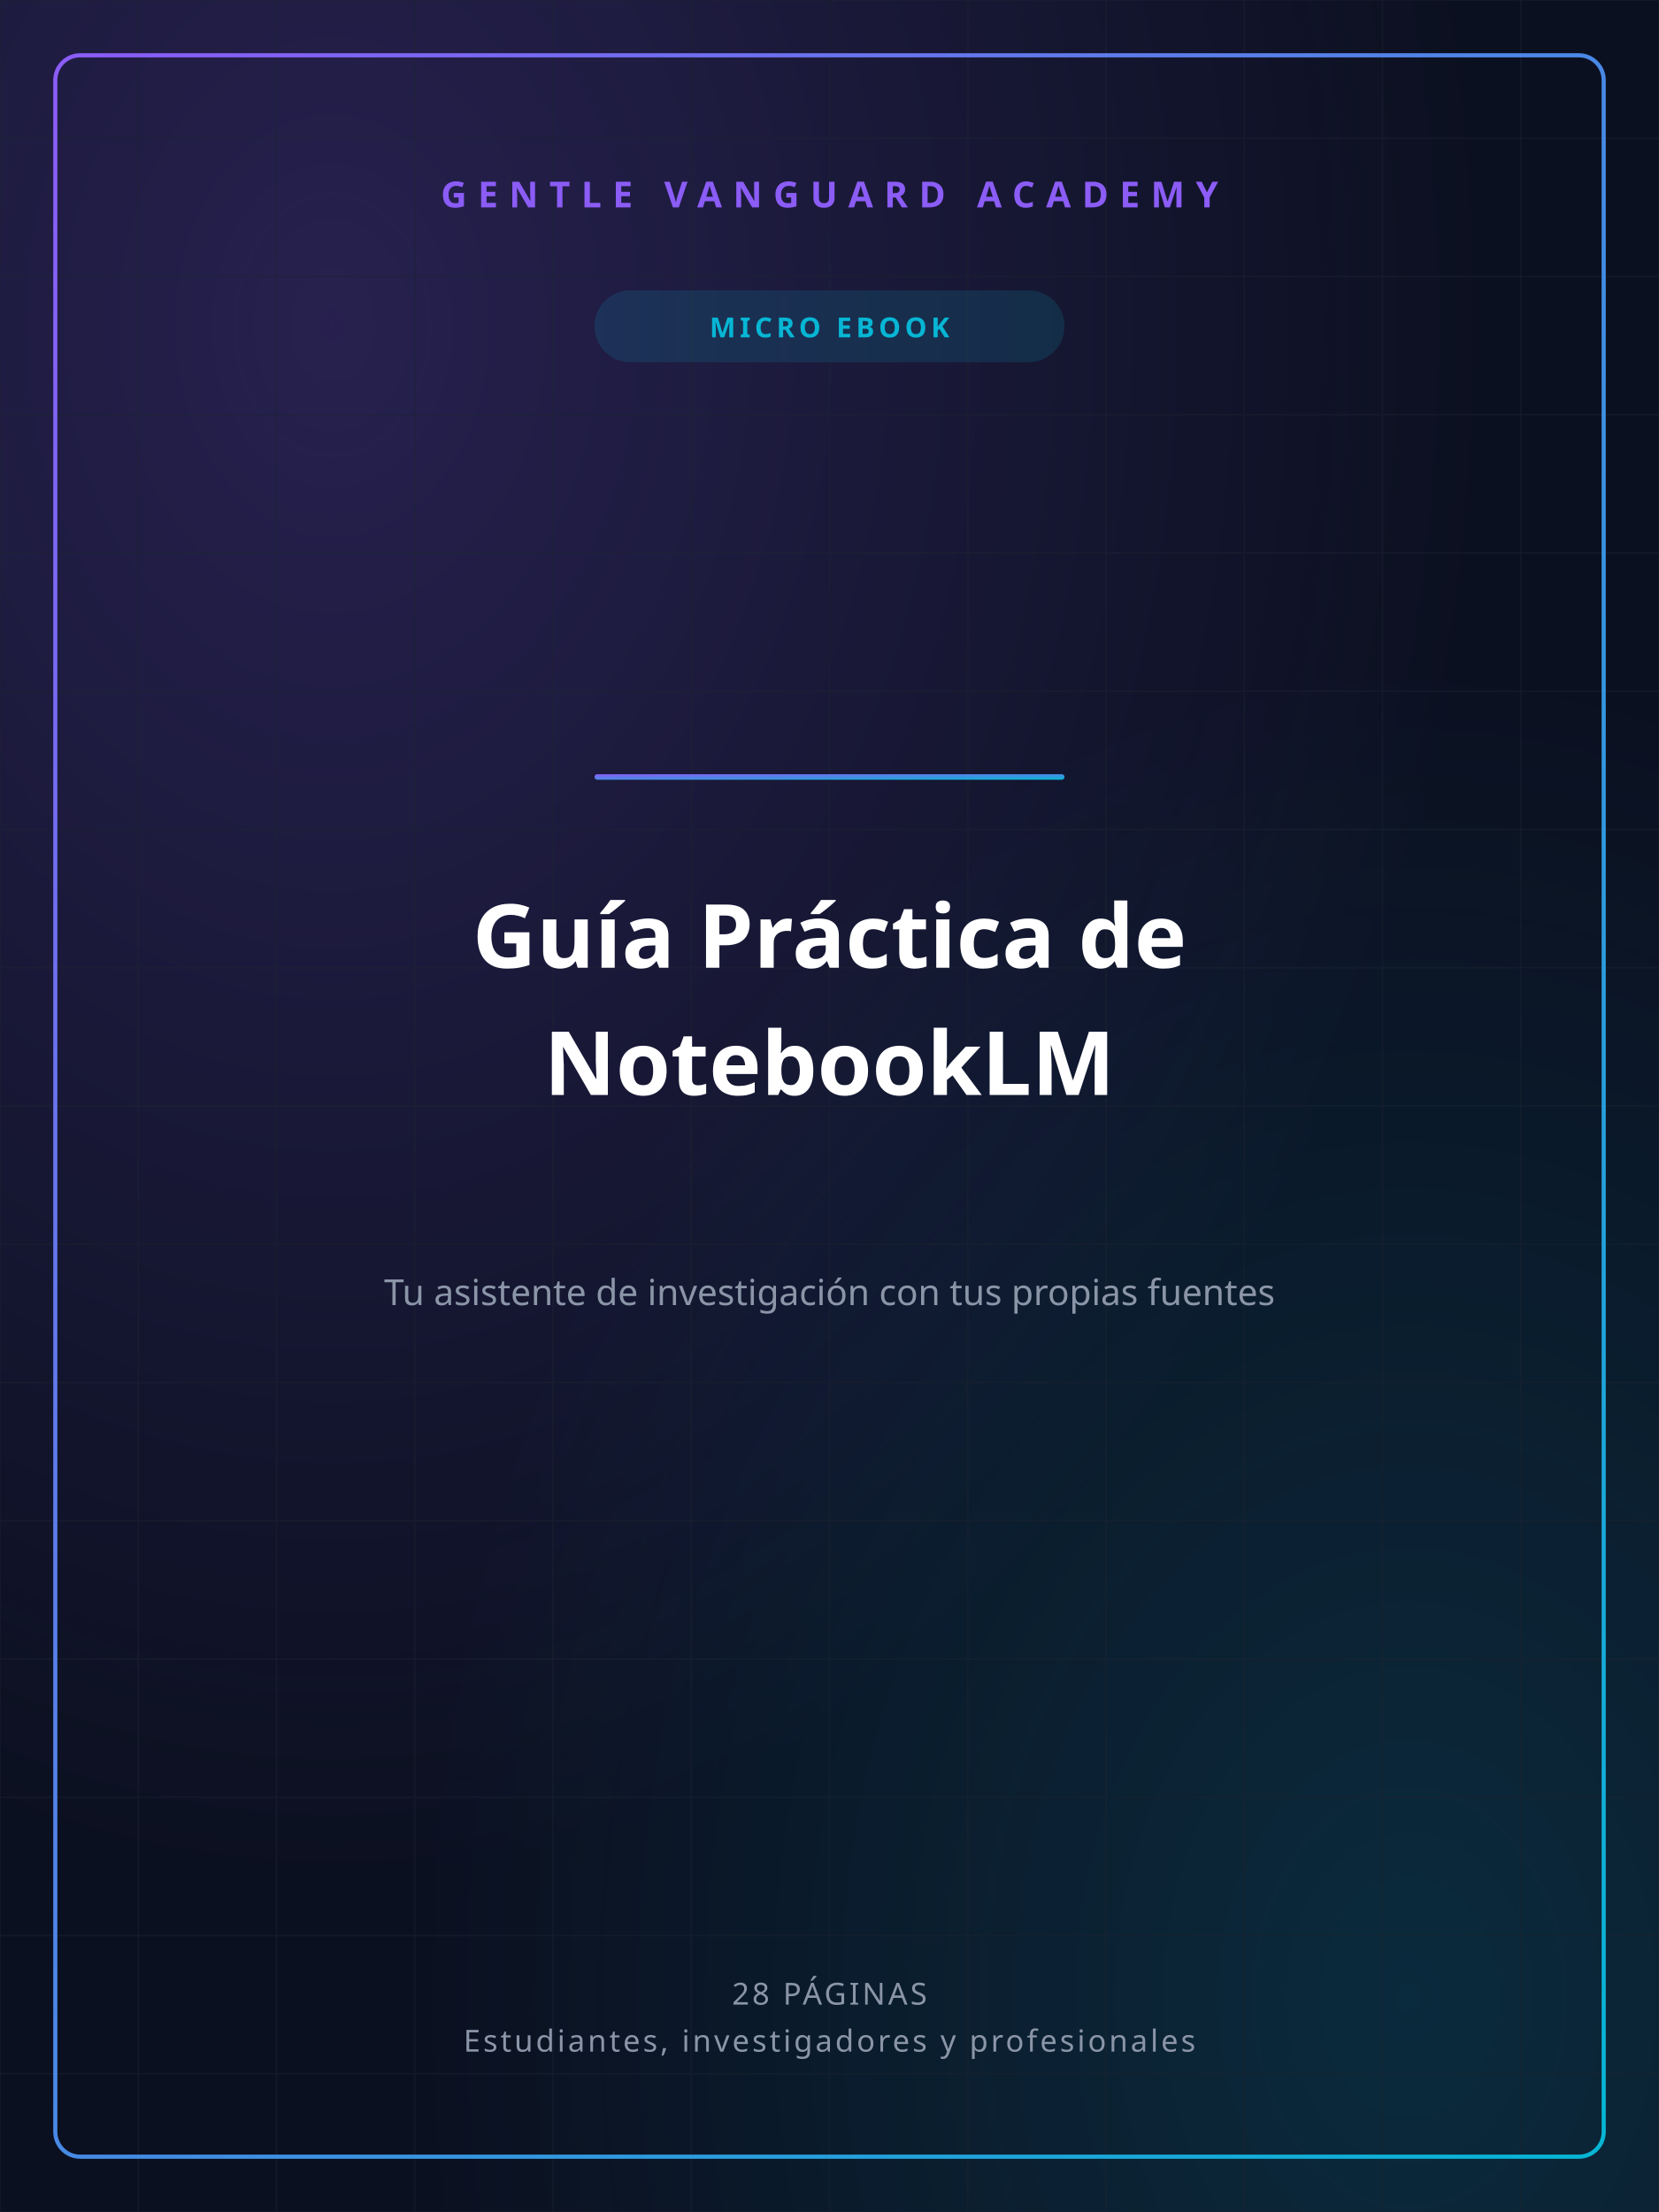
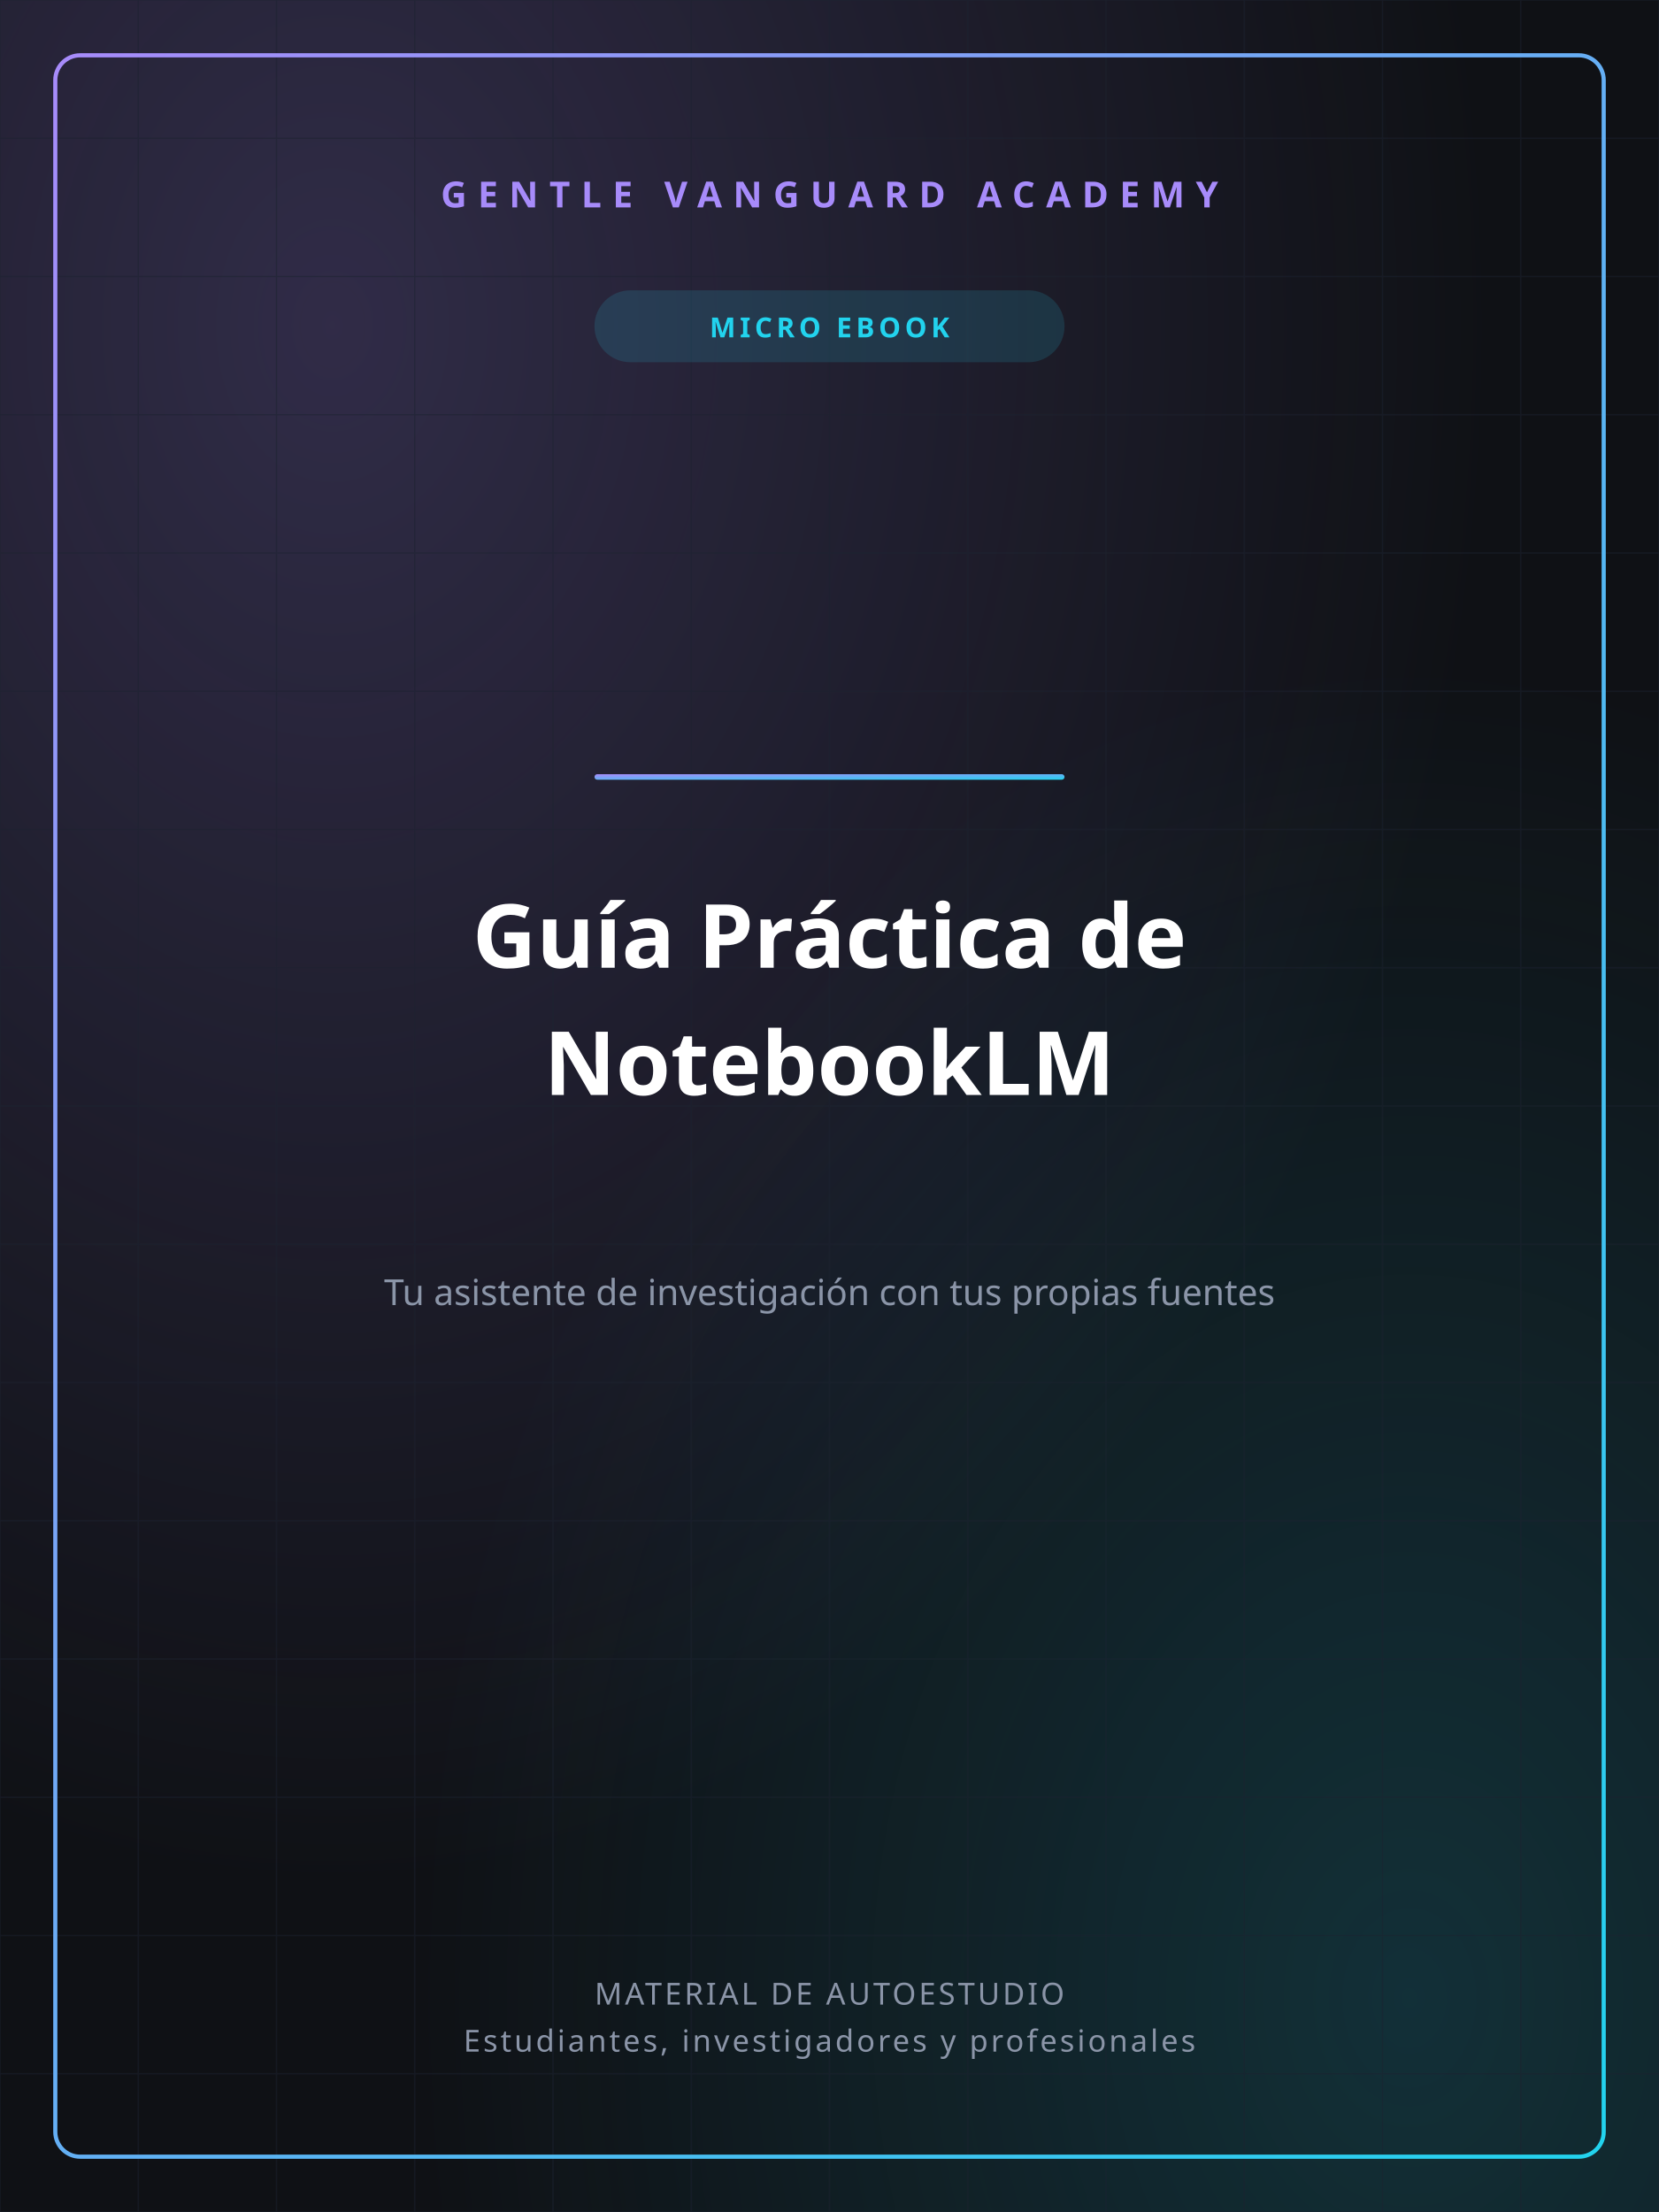
<svg xmlns="http://www.w3.org/2000/svg" width="1200" height="1600" viewBox="0 0 1200 1600">
  <defs>
    <linearGradient id="gvGrad" x1="0" y1="0" x2="1" y2="1">
-       <stop offset="0%" stop-color="#8B5CF6" />
-       <stop offset="100%" stop-color="#06B6D4" />
+       <stop offset="0%" stop-color="#A78BFA" />
+       <stop offset="100%" stop-color="#22D3EE" />
    </linearGradient>
    <radialGradient id="glowA" cx="0.2" cy="0.15" r="0.7">
-       <stop offset="0%" stop-color="#8B5CF6" stop-opacity="0.22" />
-       <stop offset="100%" stop-color="#8B5CF6" stop-opacity="0" />
+       <stop offset="0%" stop-color="#A78BFA" stop-opacity="0.22" />
+       <stop offset="100%" stop-color="#A78BFA" stop-opacity="0" />
    </radialGradient>
    <radialGradient id="glowB" cx="0.85" cy="0.9" r="0.6">
-       <stop offset="0%" stop-color="#06B6D4" stop-opacity="0.16" />
-       <stop offset="100%" stop-color="#06B6D4" stop-opacity="0" />
+       <stop offset="0%" stop-color="#22D3EE" stop-opacity="0.16" />
+       <stop offset="100%" stop-color="#22D3EE" stop-opacity="0" />
    </radialGradient>
  </defs>
-   <rect width="1200" height="1600" fill="#0B1020" />
+   <rect width="1200" height="1600" fill="#0F1115" />
  <rect width="1200" height="1600" fill="url(#glowA)" />
  <rect width="1200" height="1600" fill="url(#glowB)" />
  <g stroke="#1c2230" stroke-width="1" opacity="0.5">
    <line x1="0" y1="0" x2="0" y2="1600" />
    <line x1="100" y1="0" x2="100" y2="1600" />
    <line x1="200" y1="0" x2="200" y2="1600" />
    <line x1="300" y1="0" x2="300" y2="1600" />
    <line x1="400" y1="0" x2="400" y2="1600" />
    <line x1="500" y1="0" x2="500" y2="1600" />
    <line x1="600" y1="0" x2="600" y2="1600" />
    <line x1="700" y1="0" x2="700" y2="1600" />
    <line x1="800" y1="0" x2="800" y2="1600" />
    <line x1="900" y1="0" x2="900" y2="1600" />
    <line x1="1000" y1="0" x2="1000" y2="1600" />
    <line x1="1100" y1="0" x2="1100" y2="1600" />
    <line x1="1200" y1="0" x2="1200" y2="1600" />
    <line x1="0" y1="0" x2="1200" y2="0" />
    <line x1="0" y1="100" x2="1200" y2="100" />
    <line x1="0" y1="200" x2="1200" y2="200" />
    <line x1="0" y1="300" x2="1200" y2="300" />
    <line x1="0" y1="400" x2="1200" y2="400" />
    <line x1="0" y1="500" x2="1200" y2="500" />
    <line x1="0" y1="600" x2="1200" y2="600" />
    <line x1="0" y1="700" x2="1200" y2="700" />
    <line x1="0" y1="800" x2="1200" y2="800" />
    <line x1="0" y1="900" x2="1200" y2="900" />
    <line x1="0" y1="1000" x2="1200" y2="1000" />
    <line x1="0" y1="1100" x2="1200" y2="1100" />
    <line x1="0" y1="1200" x2="1200" y2="1200" />
    <line x1="0" y1="1300" x2="1200" y2="1300" />
    <line x1="0" y1="1400" x2="1200" y2="1400" />
    <line x1="0" y1="1500" x2="1200" y2="1500" />
    <line x1="0" y1="1600" x2="1200" y2="1600" />
  </g>
  <rect x="40" y="40" width="1120" height="1520" fill="none" stroke="url(#gvGrad)" stroke-width="3" rx="18" />
-   <text x="600" y="150" text-anchor="middle" font-family="'Space Grotesk','Segoe UI',sans-serif" font-size="26" font-weight="700" fill="#8B5CF6" letter-spacing="8">GENTLE VANGUARD ACADEMY</text>
-   <rect x="430" y="210" width="340" height="52" rx="26" fill="#06B6D4" opacity="0.14" />
-   <text x="600" y="244" text-anchor="middle" font-family="'Space Grotesk','Segoe UI',sans-serif" font-size="20" font-weight="700" fill="#06B6D4" letter-spacing="3">MICRO EBOOK</text>
+   <text x="600" y="150" text-anchor="middle" font-family="'Space Grotesk','Segoe UI',sans-serif" font-size="26" font-weight="700" fill="#A78BFA" letter-spacing="8">GENTLE VANGUARD ACADEMY</text>
+   <rect x="430" y="210" width="340" height="52" rx="26" fill="#22D3EE" opacity="0.14" />
+   <text x="600" y="244" text-anchor="middle" font-family="'Space Grotesk','Segoe UI',sans-serif" font-size="20" font-weight="700" fill="#22D3EE" letter-spacing="3">MICRO EBOOK</text>
  <rect x="430" y="560" width="340" height="4" rx="2" fill="url(#gvGrad)" />
  <text x="600" y="700" text-anchor="middle" font-family="'Space Grotesk','Segoe UI',sans-serif" font-size="64" font-weight="800" fill="#ffffff">Guía Práctica de</text>
  <text x="600" y="792" text-anchor="middle" font-family="'Space Grotesk','Segoe UI',sans-serif" font-size="64" font-weight="800" fill="#ffffff">NotebookLM</text>
  <text x="600" y="944" text-anchor="middle" font-family="'Space Grotesk','Segoe UI',sans-serif" font-size="26" font-weight="400" fill="#8b95a8">Tu asistente de investigación con tus propias fuentes</text>
-   <text x="600" y="1450" text-anchor="middle" font-family="'Space Grotesk','Segoe UI',sans-serif" font-size="22" font-weight="500" fill="#8b95a8" letter-spacing="2">28 PÁGINAS</text>
+   <text x="600" y="1450" text-anchor="middle" font-family="'Space Grotesk','Segoe UI',sans-serif" font-size="22" font-weight="500" fill="#8b95a8" letter-spacing="2">MATERIAL DE AUTOESTUDIO</text>
  <text x="600" y="1484" text-anchor="middle" font-family="'Space Grotesk','Segoe UI',sans-serif" font-size="22" font-weight="500" fill="#8b95a8" letter-spacing="2">Estudiantes, investigadores y profesionales</text>
</svg>
